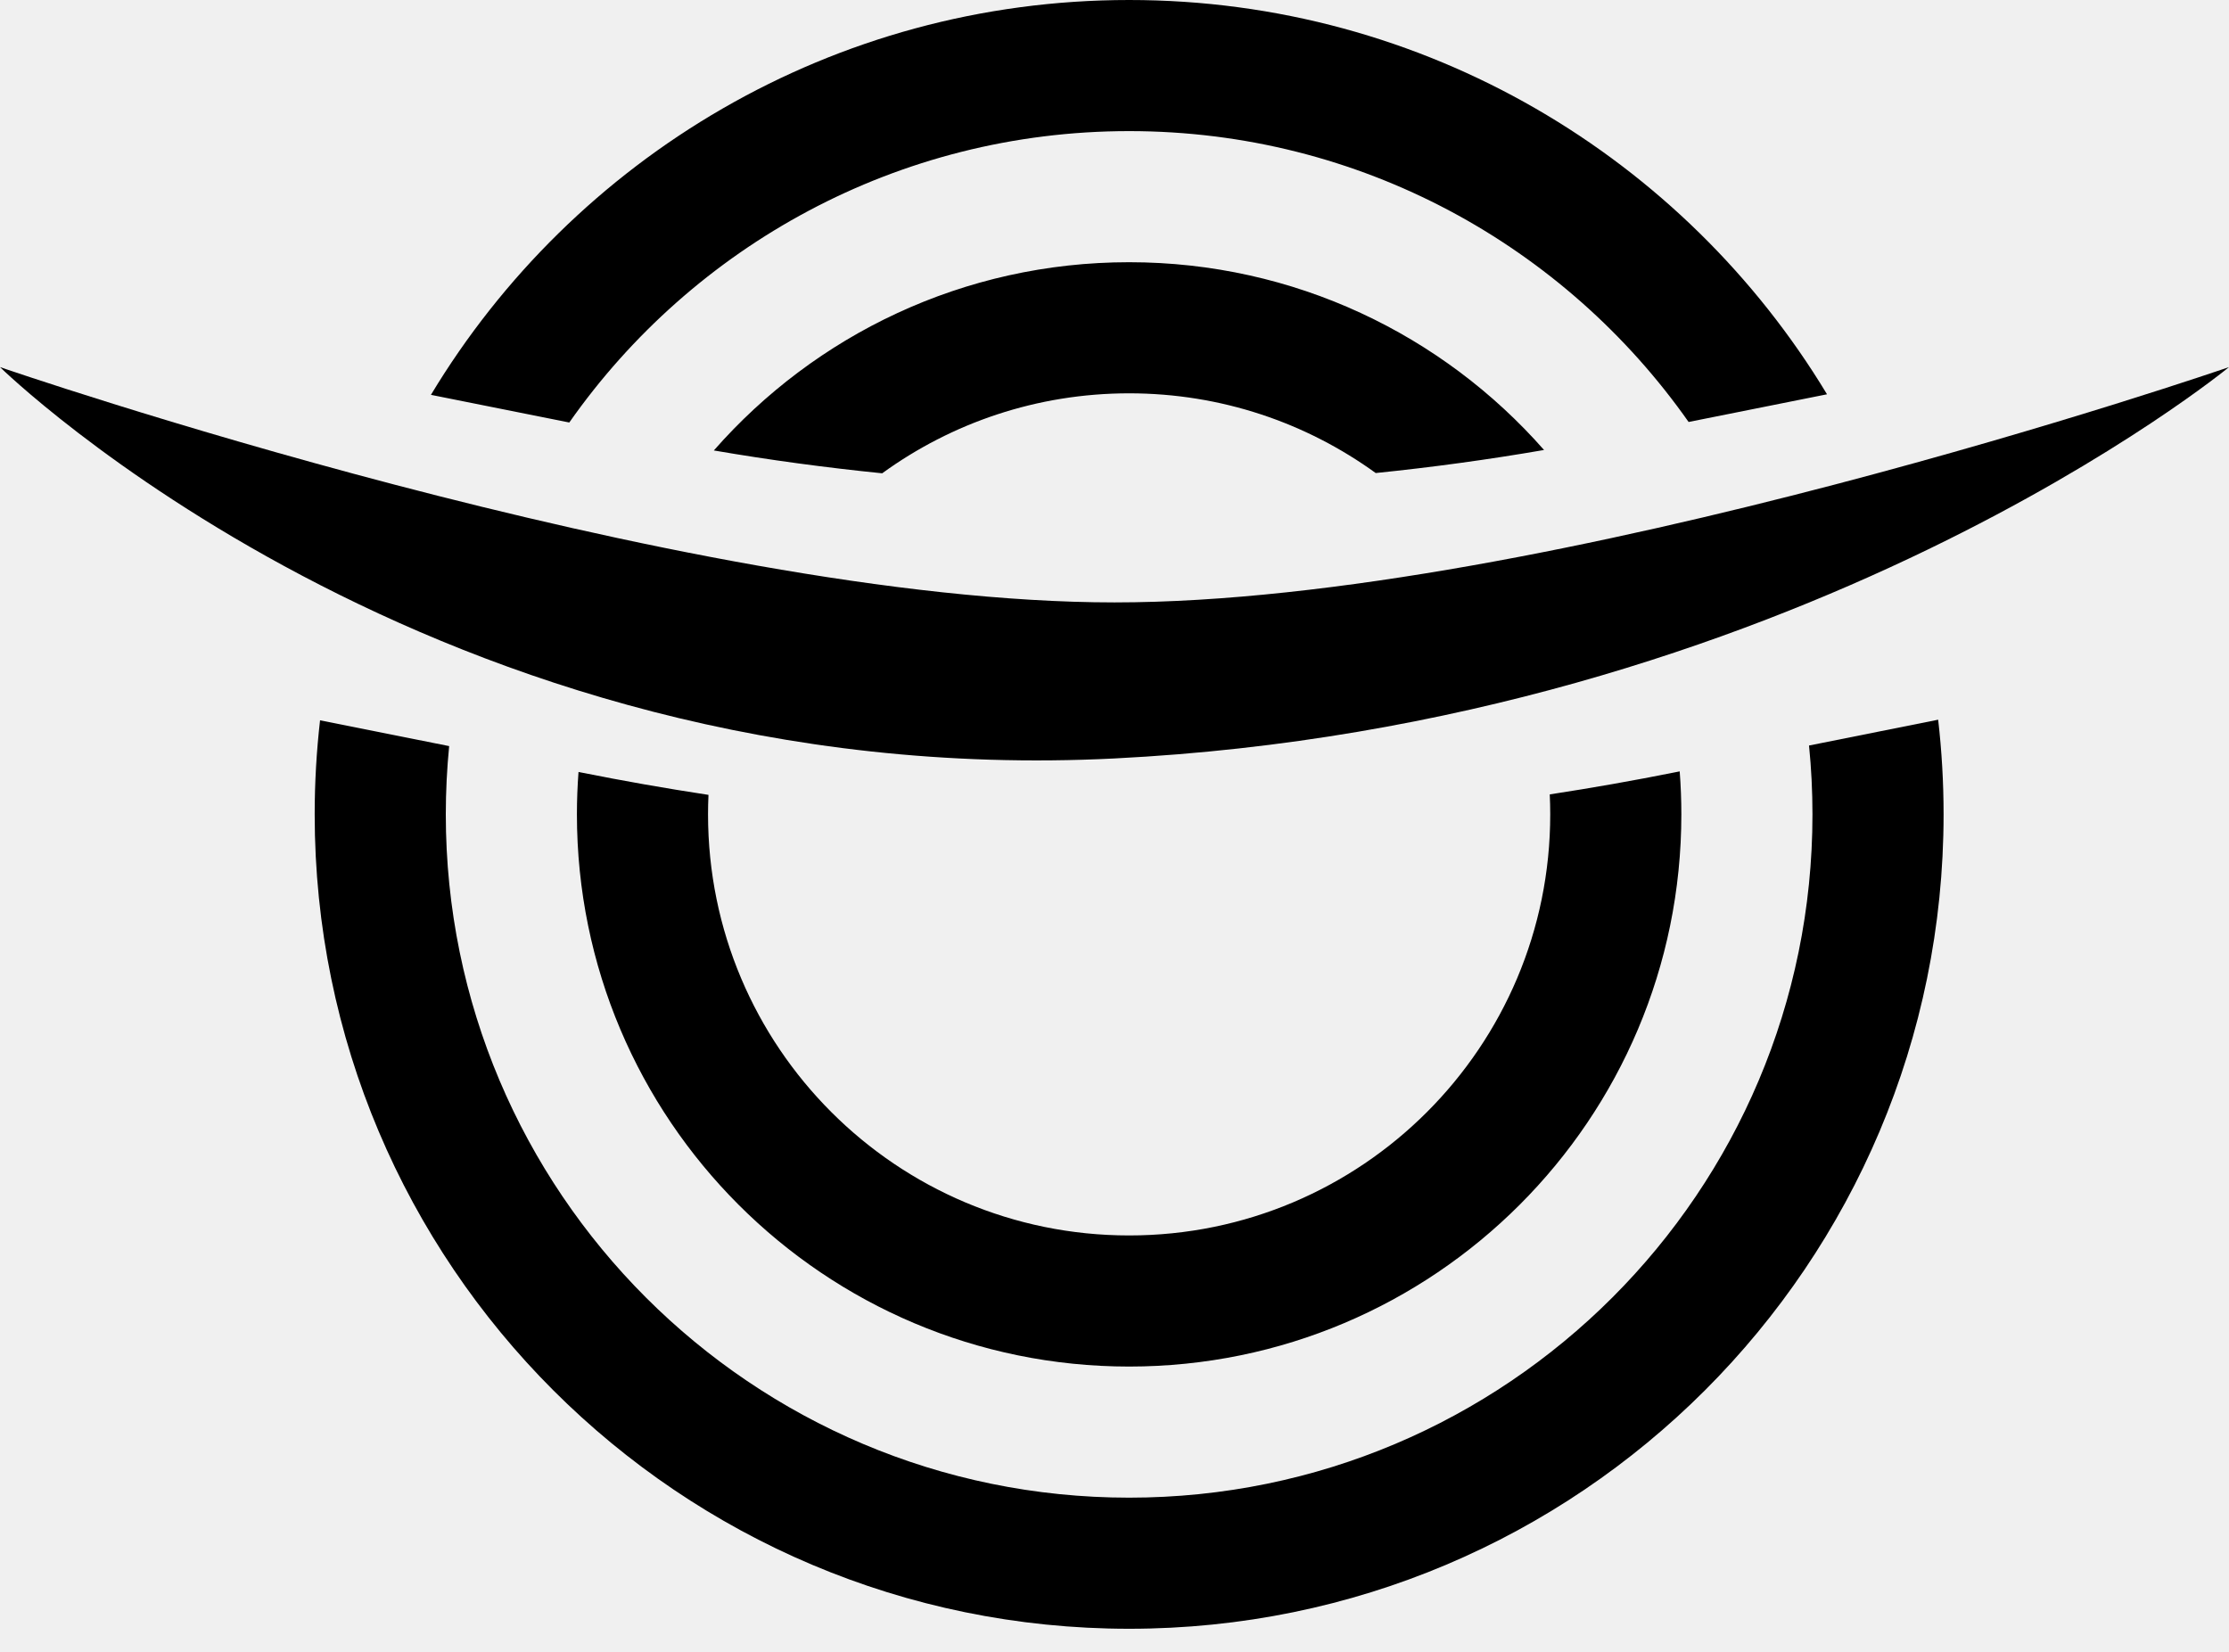
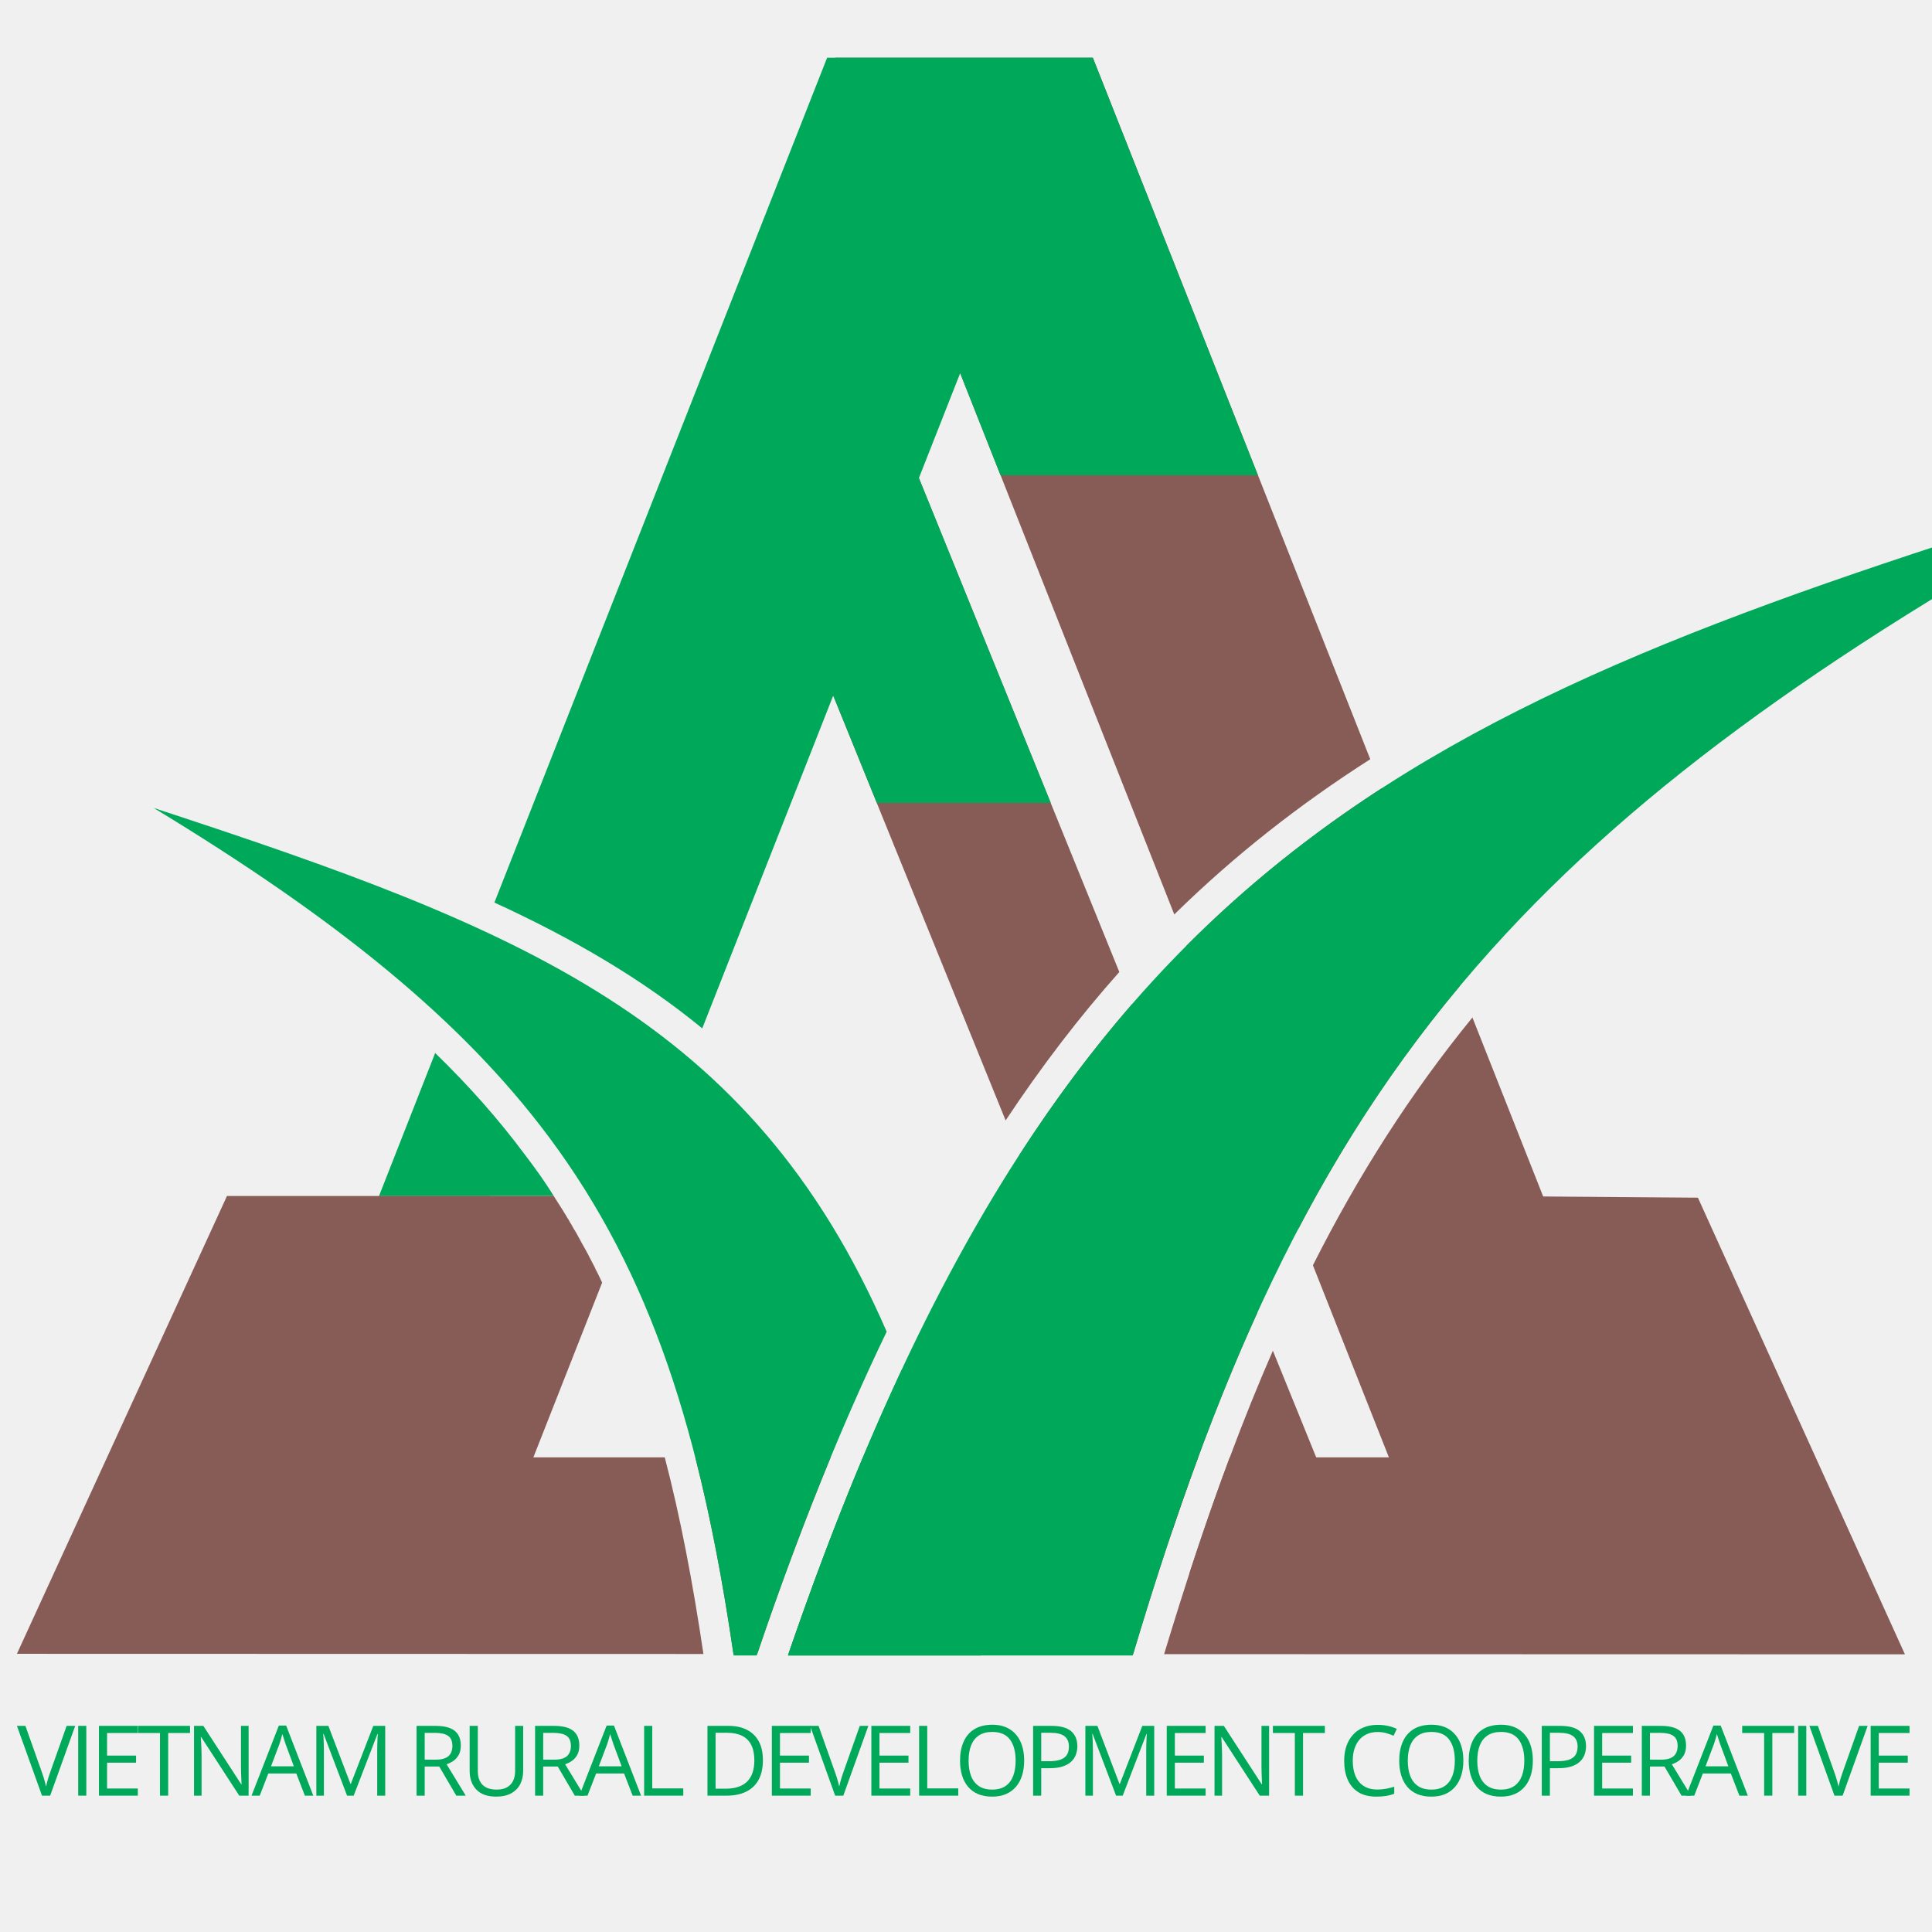
- <svg xmlns="http://www.w3.org/2000/svg" width="85" height="63" viewBox="0 0 85 63" fill="none">
-   <path fill-rule="evenodd" clip-rule="evenodd" d="M27.017 30.314C27.006 30.56 27 30.808 27 31.058C27 39.927 34.189 47.116 43.058 47.116C51.927 47.116 59.116 39.927 59.116 31.058C59.116 30.803 59.11 30.549 59.098 30.296C60.699 30.051 62.295 29.77 63.886 29.451L64.053 29.418C64.095 29.959 64.116 30.506 64.116 31.058C64.116 42.688 54.688 52.116 43.058 52.116C31.428 52.116 22 42.688 22 31.058C22 30.514 22.021 29.975 22.061 29.441L22.114 29.451C23.743 29.777 25.378 30.065 27.017 30.314ZM52.461 18.04C49.818 16.127 46.57 15 43.058 15C39.54 15 36.286 16.131 33.641 18.05C31.494 17.834 29.353 17.544 27.221 17.179C31.081 12.778 36.745 10 43.058 10C49.363 10 55.021 12.771 58.88 17.161C56.749 17.529 54.608 17.821 52.461 18.04ZM68.985 28.432C69.072 29.295 69.116 30.172 69.116 31.058C69.116 45.45 57.45 57.116 43.058 57.116C28.667 57.116 17 45.45 17 31.058C17 30.179 17.044 29.311 17.128 28.454L12.205 27.47C12.07 28.647 12 29.844 12 31.058C12 48.211 25.905 62.116 43.058 62.116C60.211 62.116 74.116 48.211 74.116 31.058C74.116 29.837 74.046 28.632 73.909 27.447L68.985 28.432ZM69.671 15.037L64.393 16.093C59.678 9.384 51.88 5 43.058 5C34.227 5 26.422 9.393 21.709 16.113L16.433 15.058C21.867 6.035 31.758 0 43.058 0C54.35 0 64.234 6.026 69.671 15.037Z" fill="black" />
-   <mask id="path-2-inside-1" fill="white">
-     <path d="M42.5 28.925C16.546 30.231 0 14 0 14C0 14 26 22.974 42.5 22.974C59 22.974 85 14 85 14C85 14 68.454 27.619 42.5 28.925Z" />
-   </mask>
-   <path d="M0 14L5.873 -3.015L-12.605 26.849L0 14ZM42.5 28.925L41.595 10.948L42.5 28.925ZM85 14L96.439 27.898L79.127 -3.015L85 14ZM0 14C-12.605 26.849 -12.6 26.855 -12.595 26.86C-12.593 26.862 -12.587 26.867 -12.584 26.871C-12.576 26.878 -12.569 26.885 -12.56 26.893C-12.544 26.909 -12.527 26.925 -12.509 26.943C-12.473 26.978 -12.432 27.017 -12.387 27.061C-12.297 27.147 -12.189 27.248 -12.064 27.365C-11.814 27.597 -11.495 27.887 -11.107 28.227C-10.333 28.906 -9.282 29.787 -7.966 30.797C-5.346 32.807 -1.615 35.375 3.117 37.872C12.559 42.854 26.401 47.758 43.405 46.903L41.595 10.948C32.645 11.398 25.237 8.839 19.917 6.033C17.268 4.635 15.241 3.227 13.948 2.235C13.307 1.743 12.863 1.366 12.631 1.162C12.515 1.061 12.454 1.004 12.448 0.999C12.446 0.997 12.458 1.008 12.484 1.033C12.497 1.045 12.513 1.061 12.533 1.081C12.544 1.09 12.555 1.101 12.566 1.113C12.572 1.119 12.579 1.125 12.585 1.131C12.588 1.134 12.593 1.139 12.595 1.141C12.6 1.145 12.605 1.15 0 14ZM43.405 46.903C59.328 46.101 72.316 41.53 81.317 37.178C85.834 34.995 89.418 32.833 91.955 31.151C93.227 30.308 94.245 29.579 94.995 29.02C95.37 28.741 95.679 28.503 95.92 28.314C96.041 28.219 96.144 28.137 96.231 28.067C96.274 28.032 96.313 28 96.348 27.972C96.365 27.958 96.382 27.945 96.397 27.932C96.404 27.926 96.412 27.92 96.419 27.914C96.422 27.911 96.428 27.907 96.429 27.906C96.434 27.902 96.439 27.898 85 14C73.561 0.102 73.566 0.099 73.57 0.095C73.572 0.093 73.576 0.089 73.579 0.087C73.586 0.082 73.591 0.077 73.597 0.073C73.608 0.063 73.618 0.055 73.628 0.047C73.647 0.032 73.661 0.02 73.673 0.011C73.695 -0.007 73.703 -0.013 73.696 -0.007C73.682 0.004 73.61 0.06 73.482 0.155C73.226 0.346 72.748 0.692 72.063 1.146C70.687 2.058 68.513 3.383 65.648 4.767C59.889 7.552 51.627 10.443 41.595 10.948L43.405 46.903ZM85 14C79.127 -3.015 79.129 -3.016 79.13 -3.016C79.131 -3.016 79.132 -3.017 79.133 -3.017C79.134 -3.017 79.135 -3.018 79.136 -3.018C79.137 -3.018 79.137 -3.018 79.135 -3.018C79.131 -3.016 79.121 -3.013 79.106 -3.008C79.074 -2.997 79.019 -2.978 78.94 -2.952C78.784 -2.899 78.537 -2.816 78.207 -2.707C77.547 -2.489 76.561 -2.169 75.317 -1.78C72.818 -1 69.327 0.039 65.375 1.075C57.005 3.268 48.283 4.974 42.5 4.974V40.974C53.217 40.974 65.745 38.193 74.5 35.899C79.111 34.691 83.151 33.487 86.043 32.585C87.494 32.132 88.668 31.751 89.494 31.478C89.908 31.341 90.235 31.232 90.468 31.153C90.584 31.114 90.677 31.082 90.744 31.059C90.778 31.047 90.806 31.038 90.828 31.031C90.838 31.027 90.847 31.024 90.855 31.021C90.859 31.02 90.862 31.019 90.865 31.018C90.867 31.017 90.868 31.017 90.869 31.016C90.871 31.016 90.873 31.015 85 14ZM42.5 4.974C36.717 4.974 27.995 3.268 19.625 1.075C15.673 0.039 12.182 -1 9.684 -1.78C8.439 -2.169 7.453 -2.489 6.793 -2.707C6.463 -2.816 6.216 -2.899 6.06 -2.952C5.981 -2.978 5.926 -2.997 5.895 -3.008C5.879 -3.013 5.869 -3.016 5.865 -3.018C5.863 -3.018 5.863 -3.018 5.864 -3.018C5.865 -3.018 5.866 -3.017 5.867 -3.017C5.868 -3.017 5.869 -3.016 5.87 -3.016C5.871 -3.016 5.873 -3.015 0 14C-5.873 31.015 -5.871 31.016 -5.869 31.016C-5.868 31.017 -5.866 31.017 -5.865 31.018C-5.862 31.019 -5.859 31.02 -5.855 31.021C-5.847 31.024 -5.838 31.027 -5.827 31.031C-5.806 31.038 -5.778 31.047 -5.744 31.059C-5.676 31.082 -5.584 31.114 -5.468 31.153C-5.235 31.232 -4.908 31.341 -4.494 31.478C-3.668 31.751 -2.494 32.132 -1.043 32.585C1.849 33.487 5.889 34.691 10.5 35.899C19.255 38.193 31.783 40.974 42.5 40.974V4.974Z" fill="black" mask="url(#path-2-inside-1)" />
+ <svg xmlns="http://www.w3.org/2000/svg" width="1080" zoomAndPan="magnify" viewBox="0 0 810 810" height="1080" preserveAspectRatio="xMidYMid meet" version="1.0">
+   <defs>
+     <g />
+     <clipPath id="7c6d20a08a">
+       <path d="M 7.094 501 L 799 501 L 799 694 L 7.094 694 Z M 7.094 501 " clip-rule="nonzero" />
+     </clipPath>
+     <clipPath id="3871276a0e">
+       <path d="M 350 24.055 L 723 24.055 L 723 694 L 350 694 Z M 350 24.055 " clip-rule="nonzero" />
+     </clipPath>
+     <clipPath id="ff849ad38d">
+       <path d="M 158 24.055 L 528 24.055 L 528 502 L 158 502 Z M 158 24.055 " clip-rule="nonzero" />
+     </clipPath>
+   </defs>
+   <g clip-path="url(#7c6d20a08a)">
+     <path fill="#875b56" d="M 711.855 502.133 L 798.645 693.582 L 488.059 693.508 C 496.949 664.105 505.984 636.695 515.586 610.992 L 658.004 610.992 L 618.027 501.422 Z M 475.109 693.438 L 423.676 693.438 C 417.988 663.18 411.441 635.77 404.113 610.992 L 502.355 610.992 C 492.824 636.766 483.859 664.105 475.109 693.438 Z M 411.016 693.438 L 330.559 693.438 C 340.73 663.891 351.117 636.48 361.789 610.992 L 391.023 610.992 C 398.637 635.699 405.254 663.039 411.016 693.438 Z M 317.469 693.438 L 307.508 693.438 C 303.098 663.395 297.906 636.125 291.504 610.992 L 348.27 610.992 C 337.742 636.551 327.43 663.965 317.469 693.438 Z M 294.918 693.438 L 7.094 693.367 L 95.164 501.422 L 205.285 501.422 L 146.949 610.992 L 278.699 610.992 C 285.242 636.055 290.438 663.324 294.918 693.438 Z M 294.918 693.438 " fill-opacity="1" fill-rule="evenodd" />
+   </g>
+   <path fill="#875b56" d="M 380.781 189.441 L 307.863 189.441 L 421.613 469.742 C 436.766 446.887 452.629 426.238 469.277 407.516 Z M 427.449 484.121 L 491.473 641.82 C 502.57 608.855 514.309 578.527 527.184 550.262 L 474.684 420.898 C 458.18 439.91 442.457 460.84 427.449 484.121 Z M 498.656 659.621 L 512.316 693.227 L 585.23 693.227 L 533.656 566.281 C 521.137 594.973 509.613 625.945 498.656 659.621 Z M 498.656 659.621 " fill-opacity="1" fill-rule="evenodd" />
+   <g clip-path="url(#3871276a0e)">
+     <path fill="#875b56" d="M 458.18 24.195 L 350.262 24.195 L 492.324 383.379 C 517.723 358.461 544.969 337.172 574.488 318.305 Z M 497.449 396.48 L 544.398 515.094 C 563.746 478.141 585.871 444.68 612.051 413.352 L 579.258 330.48 C 549.875 349.562 522.773 371.133 497.449 396.48 Z M 550.445 530.469 L 614.824 693.227 L 722.742 693.227 L 617.316 426.594 C 591.348 458.422 569.582 492.523 550.445 530.469 Z M 550.445 530.469 " fill-opacity="1" fill-rule="evenodd" />
+   </g>
+   <g clip-path="url(#ff849ad38d)">
+     <path fill="#00a859" d="M 349.34 291.609 L 367.621 336.605 L 440.539 336.605 L 385.262 200.406 L 402.551 156.477 L 419.48 199.266 L 527.398 199.266 L 458.18 24.195 L 346.777 24.195 L 207.277 378.395 C 240.141 393.488 269.094 410.363 294.422 431.152 Z M 182.449 441.477 L 158.902 501.422 L 232.176 501.422 C 227.766 494.445 225.133 490.812 220.082 484.121 C 209.125 469.383 196.676 455.289 182.449 441.477 Z M 182.449 441.477 " fill-opacity="1" fill-rule="evenodd" />
+   </g>
+   <path fill="#875b56" d="M 158.902 501.422 L 83.355 693.227 L 191.27 693.227 L 252.449 537.734 C 252.023 536.879 251.594 535.953 251.168 535.027 C 250.672 534.031 250.172 532.961 249.602 531.965 L 249.602 531.824 C 248.68 529.973 247.684 528.191 246.758 526.34 L 246.402 525.629 L 245.191 523.422 L 244.906 522.922 L 243.629 520.645 L 243.199 519.793 L 242.918 519.293 L 242.633 518.793 L 242.348 518.297 L 242.062 517.727 L 241.492 516.73 L 241.207 516.23 L 240.496 515.094 L 239.715 513.668 L 239.43 513.168 L 239.074 512.672 L 238.789 512.102 L 238.223 511.105 L 237.867 510.605 L 237.582 510.109 L 237.297 509.609 L 236.156 507.758 L 236.086 507.617 L 232.457 501.922 L 232.176 501.422 Z M 158.902 501.422 " fill-opacity="1" fill-rule="evenodd" />
+   <path fill="#00a859" d="M 411.156 694.078 C 402.266 647.23 391.383 607.719 378.219 573.973 C 361.504 609.641 345.641 649.438 330.344 694.078 Z M 371.746 558.309 C 314.766 427.309 218.586 389.219 64.43 338.738 C 141.473 385.445 193.617 427.805 230.039 476.574 C 273.223 534.527 293.992 601.027 307.582 694.078 L 317.254 694.078 C 334.543 642.961 352.609 598.035 371.746 558.309 Z M 371.746 558.309 " fill-opacity="1" fill-rule="evenodd" />
+   <path fill="#00a859" d="M 893.613 203.039 C 600.027 294.172 447.863 350.629 330.344 694.078 L 474.898 694.078 C 512.812 566.922 554.785 476.434 625.566 397.832 C 687.457 329.059 771.258 269.68 893.613 203.039 Z M 893.613 203.039 " fill-opacity="1" fill-rule="evenodd" />
+   <g fill="#00a959" fill-opacity="1">
+     <g transform="translate(7.094041, 752.8405)">
+       <g>
+         <path d="M 24.438 -29.266 L 13.938 0 L 10.516 0 L 0 -29.266 L 3.562 -29.266 L 10.406 -9.984 C 10.688 -9.211 10.938 -8.473 11.156 -7.766 C 11.375 -7.055 11.57 -6.375 11.75 -5.719 C 11.926 -5.07 12.082 -4.441 12.219 -3.828 C 12.344 -4.441 12.492 -5.078 12.672 -5.734 C 12.848 -6.398 13.047 -7.086 13.266 -7.797 C 13.492 -8.516 13.75 -9.266 14.031 -10.047 L 20.844 -29.266 Z M 24.438 -29.266 " />
+       </g>
+     </g>
+   </g>
+   <g fill="#00a959" fill-opacity="1">
+     <g transform="translate(28.78436, 752.8405)">
+       <g>
+         <path d="M 4 0 L 4 -29.266 L 7.406 -29.266 L 7.406 0 Z M 4 0 " />
+       </g>
+     </g>
+   </g>
+   <g fill="#00a959" fill-opacity="1">
+     <g transform="translate(37.48509, 752.8405)">
+       <g>
+         <path d="M 20.297 0 L 4 0 L 4 -29.266 L 20.297 -29.266 L 20.297 -26.266 L 7.406 -26.266 L 7.406 -16.797 L 19.562 -16.797 L 19.562 -13.828 L 7.406 -13.828 L 7.406 -3 L 20.297 -3 Z M 20.297 0 " />
+       </g>
+     </g>
+   </g>
+   <g fill="#00a959" fill-opacity="1">
+     <g transform="translate(57.51418, 752.8405)">
+       <g>
+         <path d="M 13 0 L 9.562 0 L 9.562 -26.266 L 0.359 -26.266 L 0.359 -29.266 L 22.156 -29.266 L 22.156 -26.266 L 13 -26.266 Z M 13 0 " />
+       </g>
+     </g>
+   </g>
+   <g fill="#00a959" fill-opacity="1">
+     <g transform="translate(77.34312, 752.8405)">
+       <g>
+         <path d="M 26.891 0 L 22.969 0 L 7 -24.578 L 6.844 -24.578 C 6.883 -23.93 6.93 -23.188 6.984 -22.344 C 7.035 -21.508 7.078 -20.625 7.109 -19.688 C 7.148 -18.75 7.172 -17.789 7.172 -16.812 L 7.172 0 L 4 0 L 4 -29.266 L 7.906 -29.266 L 23.797 -4.766 L 23.938 -4.766 C 23.914 -5.234 23.883 -5.895 23.844 -6.75 C 23.801 -7.613 23.766 -8.539 23.734 -9.531 C 23.703 -10.531 23.688 -11.457 23.688 -12.312 L 23.688 -29.266 L 26.891 -29.266 Z M 26.891 0 " />
+       </g>
+     </g>
+   </g>
+   <g fill="#00a959" fill-opacity="1">
+     <g transform="translate(105.4582, 752.8405)">
+       <g>
+         <path d="M 22.359 0 L 18.766 -9.297 L 7.031 -9.297 L 3.438 0 L 0 0 L 11.453 -29.391 L 14.516 -29.391 L 25.891 0 Z M 17.734 -12.312 L 14.312 -21.547 C 14.227 -21.785 14.098 -22.176 13.922 -22.719 C 13.742 -23.27 13.562 -23.836 13.375 -24.422 C 13.188 -25.016 13.031 -25.488 12.906 -25.844 C 12.781 -25.301 12.641 -24.758 12.484 -24.219 C 12.328 -23.676 12.176 -23.172 12.031 -22.703 C 11.883 -22.242 11.758 -21.859 11.656 -21.547 L 8.172 -12.312 Z M 17.734 -12.312 " />
+       </g>
+     </g>
+   </g>
+   <g fill="#00a959" fill-opacity="1">
+     <g transform="translate(128.6296, 752.8405)">
+       <g>
+         <path d="M 16.875 0 L 7.047 -25.906 L 6.891 -25.906 C 6.941 -25.352 6.988 -24.68 7.031 -23.891 C 7.07 -23.109 7.102 -22.254 7.125 -21.328 C 7.156 -20.398 7.172 -19.457 7.172 -18.5 L 7.172 0 L 4 0 L 4 -29.266 L 9.047 -29.266 L 18.312 -4.922 L 18.453 -4.922 L 27.875 -29.266 L 32.875 -29.266 L 32.875 0 L 29.516 0 L 29.516 -18.734 C 29.516 -19.609 29.523 -20.477 29.547 -21.344 C 29.578 -22.219 29.609 -23.047 29.641 -23.828 C 29.68 -24.609 29.723 -25.285 29.766 -25.859 L 29.609 -25.859 L 19.656 0 Z M 16.875 0 " />
+       </g>
+     </g>
+   </g>
+   <g fill="#00a959" fill-opacity="1">
+     <g transform="translate(162.7491, 752.8405)">
+       <g />
+     </g>
+   </g>
+   <g fill="#00a959" fill-opacity="1">
+     <g transform="translate(170.6492, 752.8405)">
+       <g>
+         <path d="M 11.906 -29.266 C 14.312 -29.266 16.297 -28.969 17.859 -28.375 C 19.43 -27.781 20.602 -26.875 21.375 -25.656 C 22.156 -24.445 22.547 -22.898 22.547 -21.016 C 22.547 -19.473 22.266 -18.18 21.703 -17.141 C 21.141 -16.109 20.406 -15.27 19.5 -14.625 C 18.594 -13.988 17.625 -13.5 16.594 -13.156 L 24.625 0 L 20.656 0 L 13.5 -12.219 L 7.406 -12.219 L 7.406 0 L 4 0 L 4 -29.266 Z M 11.719 -26.328 L 7.406 -26.328 L 7.406 -15.094 L 12.047 -15.094 C 14.441 -15.094 16.203 -15.578 17.328 -16.547 C 18.453 -17.523 19.016 -18.961 19.016 -20.859 C 19.016 -22.848 18.414 -24.254 17.219 -25.078 C 16.031 -25.91 14.195 -26.328 11.719 -26.328 Z M 11.719 -26.328 " />
+       </g>
+     </g>
+   </g>
+   <g fill="#00a959" fill-opacity="1">
+     <g transform="translate(193.2002, 752.8405)">
+       <g>
+         <path d="M 26.141 -29.266 L 26.141 -10.328 C 26.141 -8.266 25.723 -6.422 24.891 -4.797 C 24.055 -3.18 22.797 -1.91 21.109 -0.984 C 19.43 -0.055 17.328 0.406 14.797 0.406 C 11.18 0.406 8.426 -0.57 6.531 -2.531 C 4.645 -4.5 3.703 -7.125 3.703 -10.406 L 3.703 -29.266 L 7.125 -29.266 L 7.125 -10.312 C 7.125 -7.832 7.781 -5.914 9.094 -4.562 C 10.414 -3.219 12.383 -2.547 15 -2.547 C 16.781 -2.547 18.238 -2.867 19.375 -3.516 C 20.52 -4.16 21.367 -5.066 21.922 -6.234 C 22.484 -7.398 22.766 -8.754 22.766 -10.297 L 22.766 -29.266 Z M 26.141 -29.266 " />
+       </g>
+     </g>
+   </g>
+   <g fill="#00a959" fill-opacity="1">
+     <g transform="translate(220.3345, 752.8405)">
+       <g>
+         <path d="M 11.906 -29.266 C 14.312 -29.266 16.297 -28.969 17.859 -28.375 C 19.43 -27.781 20.602 -26.875 21.375 -25.656 C 22.156 -24.445 22.547 -22.898 22.547 -21.016 C 22.547 -19.473 22.266 -18.18 21.703 -17.141 C 21.141 -16.109 20.406 -15.27 19.5 -14.625 C 18.594 -13.988 17.625 -13.5 16.594 -13.156 L 24.625 0 L 20.656 0 L 13.5 -12.219 L 7.406 -12.219 L 7.406 0 L 4 0 L 4 -29.266 Z M 11.719 -26.328 L 7.406 -26.328 L 7.406 -15.094 L 12.047 -15.094 C 14.441 -15.094 16.203 -15.578 17.328 -16.547 C 18.453 -17.523 19.016 -18.961 19.016 -20.859 C 19.016 -22.848 18.414 -24.254 17.219 -25.078 C 16.031 -25.91 14.195 -26.328 11.719 -26.328 Z M 11.719 -26.328 " />
+       </g>
+     </g>
+   </g>
+   <g fill="#00a959" fill-opacity="1">
+     <g transform="translate(242.8855, 752.8405)">
+       <g>
+         <path d="M 22.359 0 L 18.766 -9.297 L 7.031 -9.297 L 3.438 0 L 0 0 L 11.453 -29.391 L 14.516 -29.391 L 25.891 0 Z M 17.734 -12.312 L 14.312 -21.547 C 14.227 -21.785 14.098 -22.176 13.922 -22.719 C 13.742 -23.27 13.562 -23.836 13.375 -24.422 C 13.188 -25.016 13.031 -25.488 12.906 -25.844 C 12.781 -25.301 12.641 -24.758 12.484 -24.219 C 12.328 -23.676 12.176 -23.172 12.031 -22.703 C 11.883 -22.242 11.758 -21.859 11.656 -21.547 L 8.172 -12.312 Z M 17.734 -12.312 " />
+       </g>
+     </g>
+   </g>
+   <g fill="#00a959" fill-opacity="1">
+     <g transform="translate(266.0569, 752.8405)">
+       <g>
+         <path d="M 4 0 L 4 -29.266 L 7.406 -29.266 L 7.406 -3.047 L 20.406 -3.047 L 20.406 0 Z M 4 0 " />
+       </g>
+     </g>
+   </g>
+   <g fill="#00a959" fill-opacity="1">
+     <g transform="translate(284.705, 752.8405)">
+       <g />
+     </g>
+   </g>
+   <g fill="#00a959" fill-opacity="1">
+     <g transform="translate(292.6051, 752.8405)">
+       <g>
+         <path d="M 27.25 -14.922 C 27.25 -11.617 26.645 -8.863 25.438 -6.656 C 24.238 -4.445 22.5 -2.785 20.219 -1.672 C 17.945 -0.555 15.191 0 11.953 0 L 4 0 L 4 -29.266 L 12.828 -29.266 C 15.805 -29.266 18.367 -28.719 20.516 -27.625 C 22.672 -26.539 24.332 -24.938 25.5 -22.812 C 26.664 -20.688 27.25 -18.055 27.25 -14.922 Z M 23.656 -14.797 C 23.656 -17.422 23.219 -19.586 22.344 -21.297 C 21.477 -23.004 20.195 -24.273 18.5 -25.109 C 16.812 -25.941 14.75 -26.359 12.312 -26.359 L 7.406 -26.359 L 7.406 -2.922 L 11.547 -2.922 C 15.578 -2.922 18.602 -3.914 20.625 -5.906 C 22.645 -7.895 23.656 -10.859 23.656 -14.797 Z M 23.656 -14.797 " />
+       </g>
+     </g>
+   </g>
+   <g fill="#00a959" fill-opacity="1">
+     <g transform="translate(319.5994, 752.8405)">
+       <g>
+         <path d="M 20.297 0 L 4 0 L 4 -29.266 L 20.297 -29.266 L 20.297 -26.266 L 7.406 -26.266 L 7.406 -16.797 L 19.562 -16.797 L 19.562 -13.828 L 7.406 -13.828 L 7.406 -3 L 20.297 -3 Z M 20.297 0 " />
+       </g>
+     </g>
+   </g>
+   <g fill="#00a959" fill-opacity="1">
+     <g transform="translate(339.6285, 752.8405)">
+       <g>
+         <path d="M 24.438 -29.266 L 13.938 0 L 10.516 0 L 0 -29.266 L 3.562 -29.266 L 10.406 -9.984 C 10.688 -9.211 10.938 -8.473 11.156 -7.766 C 11.375 -7.055 11.57 -6.375 11.75 -5.719 C 11.926 -5.07 12.082 -4.441 12.219 -3.828 C 12.344 -4.441 12.492 -5.078 12.672 -5.734 C 12.848 -6.398 13.047 -7.086 13.266 -7.797 C 13.492 -8.516 13.75 -9.266 14.031 -10.047 L 20.844 -29.266 Z M 24.438 -29.266 " />
+       </g>
+     </g>
+   </g>
+   <g fill="#00a959" fill-opacity="1">
+     <g transform="translate(361.3188, 752.8405)">
+       <g>
+         <path d="M 20.297 0 L 4 0 L 4 -29.266 L 20.297 -29.266 L 20.297 -26.266 L 7.406 -26.266 L 7.406 -16.797 L 19.562 -16.797 L 19.562 -13.828 L 7.406 -13.828 L 7.406 -3 L 20.297 -3 Z M 20.297 0 " />
+       </g>
+     </g>
+   </g>
+   <g fill="#00a959" fill-opacity="1">
+     <g transform="translate(381.3479, 752.8405)">
+       <g>
+         <path d="M 4 0 L 4 -29.266 L 7.406 -29.266 L 7.406 -3.047 L 20.406 -3.047 L 20.406 0 Z M 4 0 " />
+       </g>
+     </g>
+   </g>
+   <g fill="#00a959" fill-opacity="1">
+     <g transform="translate(399.996, 752.8405)">
+       <g>
+         <path d="M 29.391 -14.672 C 29.391 -12.422 29.102 -10.367 28.531 -8.516 C 27.957 -6.672 27.102 -5.082 25.969 -3.75 C 24.844 -2.426 23.445 -1.398 21.781 -0.672 C 20.113 0.047 18.176 0.406 15.969 0.406 C 13.707 0.406 11.727 0.047 10.031 -0.672 C 8.344 -1.398 6.941 -2.43 5.828 -3.766 C 4.723 -5.098 3.891 -6.691 3.328 -8.547 C 2.773 -10.398 2.5 -12.457 2.5 -14.719 C 2.5 -17.707 2.992 -20.328 3.984 -22.578 C 4.973 -24.836 6.469 -26.594 8.469 -27.844 C 10.477 -29.102 13 -29.734 16.031 -29.734 C 18.926 -29.734 21.363 -29.109 23.344 -27.859 C 25.332 -26.617 26.836 -24.875 27.859 -22.625 C 28.879 -20.383 29.391 -17.734 29.391 -14.672 Z M 6.094 -14.672 C 6.094 -12.191 6.441 -10.039 7.141 -8.219 C 7.848 -6.406 8.93 -5.004 10.391 -4.016 C 11.859 -3.035 13.719 -2.547 15.969 -2.547 C 18.238 -2.547 20.098 -3.035 21.547 -4.016 C 22.992 -5.004 24.066 -6.406 24.766 -8.219 C 25.461 -10.039 25.812 -12.191 25.812 -14.672 C 25.812 -18.453 25.02 -21.406 23.438 -23.531 C 21.852 -25.656 19.383 -26.719 16.031 -26.719 C 13.758 -26.719 11.891 -26.227 10.422 -25.25 C 8.961 -24.281 7.875 -22.898 7.156 -21.109 C 6.445 -19.316 6.094 -17.172 6.094 -14.672 Z M 6.094 -14.672 " />
+       </g>
+     </g>
+   </g>
+   <g fill="#00a959" fill-opacity="1">
+     <g transform="translate(429.1318, 752.8405)">
+       <g>
+         <path d="M 11.656 -29.266 C 15.426 -29.266 18.18 -28.523 19.922 -27.047 C 21.672 -25.578 22.547 -23.469 22.547 -20.719 C 22.547 -19.477 22.344 -18.301 21.938 -17.188 C 21.531 -16.07 20.867 -15.086 19.953 -14.234 C 19.047 -13.391 17.852 -12.723 16.375 -12.234 C 14.906 -11.754 13.102 -11.516 10.969 -11.516 L 7.406 -11.516 L 7.406 0 L 4 0 L 4 -29.266 Z M 11.328 -26.359 L 7.406 -26.359 L 7.406 -14.438 L 10.594 -14.438 C 12.457 -14.438 14.016 -14.633 15.266 -15.031 C 16.516 -15.438 17.453 -16.086 18.078 -16.984 C 18.703 -17.891 19.016 -19.086 19.016 -20.578 C 19.016 -22.523 18.395 -23.973 17.156 -24.922 C 15.914 -25.879 13.973 -26.359 11.328 -26.359 Z M 11.328 -26.359 " />
+       </g>
+     </g>
+   </g>
+   <g fill="#00a959" fill-opacity="1">
+     <g transform="translate(451.0423, 752.8405)">
+       <g>
+         <path d="M 16.875 0 L 7.047 -25.906 L 6.891 -25.906 C 6.941 -25.352 6.988 -24.68 7.031 -23.891 C 7.07 -23.109 7.102 -22.254 7.125 -21.328 C 7.156 -20.398 7.172 -19.457 7.172 -18.5 L 7.172 0 L 4 0 L 4 -29.266 L 9.047 -29.266 L 18.312 -4.922 L 18.453 -4.922 L 27.875 -29.266 L 32.875 -29.266 L 32.875 0 L 29.516 0 L 29.516 -18.734 C 29.516 -19.609 29.523 -20.477 29.547 -21.344 C 29.578 -22.219 29.609 -23.047 29.641 -23.828 C 29.68 -24.609 29.723 -25.285 29.766 -25.859 L 29.609 -25.859 L 19.656 0 Z M 16.875 0 " />
+       </g>
+     </g>
+   </g>
+   <g fill="#00a959" fill-opacity="1">
+     <g transform="translate(485.1618, 752.8405)">
+       <g>
+         <path d="M 20.297 0 L 4 0 L 4 -29.266 L 20.297 -29.266 L 20.297 -26.266 L 7.406 -26.266 L 7.406 -16.797 L 19.562 -16.797 L 19.562 -13.828 L 7.406 -13.828 L 7.406 -3 L 20.297 -3 Z M 20.297 0 " />
+       </g>
+     </g>
+   </g>
+   <g fill="#00a959" fill-opacity="1">
+     <g transform="translate(505.1908, 752.8405)">
+       <g>
+         <path d="M 26.891 0 L 22.969 0 L 7 -24.578 L 6.844 -24.578 C 6.883 -23.93 6.93 -23.188 6.984 -22.344 C 7.035 -21.508 7.078 -20.625 7.109 -19.688 C 7.148 -18.75 7.172 -17.789 7.172 -16.812 L 7.172 0 L 4 0 L 4 -29.266 L 7.906 -29.266 L 23.797 -4.766 L 23.938 -4.766 C 23.914 -5.234 23.883 -5.895 23.844 -6.75 C 23.801 -7.613 23.766 -8.539 23.734 -9.531 C 23.703 -10.531 23.688 -11.457 23.688 -12.312 L 23.688 -29.266 L 26.891 -29.266 Z M 26.891 0 " />
+       </g>
+     </g>
+   </g>
+   <g fill="#00a959" fill-opacity="1">
+     <g transform="translate(533.3059, 752.8405)">
+       <g>
+         <path d="M 13 0 L 9.562 0 L 9.562 -26.266 L 0.359 -26.266 L 0.359 -29.266 L 22.156 -29.266 L 22.156 -26.266 L 13 -26.266 Z M 13 0 " />
+       </g>
+     </g>
+   </g>
+   <g fill="#00a959" fill-opacity="1">
+     <g transform="translate(553.1348, 752.8405)">
+       <g />
+     </g>
+   </g>
+   <g fill="#00a959" fill-opacity="1">
+     <g transform="translate(561.0562, 752.8405)">
+       <g>
+         <path d="M 16.516 -26.688 C 14.898 -26.688 13.445 -26.41 12.156 -25.859 C 10.875 -25.305 9.781 -24.504 8.875 -23.453 C 7.977 -22.398 7.289 -21.133 6.812 -19.656 C 6.332 -18.176 6.094 -16.508 6.094 -14.656 C 6.094 -12.195 6.473 -10.062 7.234 -8.25 C 8.004 -6.445 9.148 -5.051 10.672 -4.062 C 12.203 -3.07 14.117 -2.578 16.422 -2.578 C 17.723 -2.578 18.953 -2.688 20.109 -2.906 C 21.266 -3.133 22.391 -3.414 23.484 -3.75 L 23.484 -0.781 C 22.41 -0.383 21.285 -0.086 20.109 0.109 C 18.941 0.305 17.551 0.406 15.938 0.406 C 12.957 0.406 10.469 -0.207 8.469 -1.438 C 6.477 -2.676 4.984 -4.422 3.984 -6.672 C 2.992 -8.93 2.5 -11.598 2.5 -14.672 C 2.5 -16.891 2.805 -18.914 3.422 -20.75 C 4.047 -22.582 4.957 -24.164 6.156 -25.5 C 7.352 -26.832 8.82 -27.863 10.562 -28.594 C 12.301 -29.32 14.301 -29.688 16.562 -29.688 C 18.039 -29.688 19.469 -29.539 20.844 -29.25 C 22.219 -28.957 23.457 -28.535 24.562 -27.984 L 23.203 -25.109 C 22.266 -25.535 21.238 -25.906 20.125 -26.219 C 19.008 -26.531 17.805 -26.688 16.516 -26.688 Z M 16.516 -26.688 " />
+       </g>
+     </g>
+   </g>
+   <g fill="#00a959" fill-opacity="1">
+     <g transform="translate(584.1275, 752.8405)">
+       <g>
+         <path d="M 29.391 -14.672 C 29.391 -12.422 29.102 -10.367 28.531 -8.516 C 27.957 -6.672 27.102 -5.082 25.969 -3.75 C 24.844 -2.426 23.445 -1.398 21.781 -0.672 C 20.113 0.047 18.176 0.406 15.969 0.406 C 13.707 0.406 11.727 0.047 10.031 -0.672 C 8.344 -1.398 6.941 -2.43 5.828 -3.766 C 4.723 -5.098 3.891 -6.691 3.328 -8.547 C 2.773 -10.398 2.5 -12.457 2.5 -14.719 C 2.5 -17.707 2.992 -20.328 3.984 -22.578 C 4.973 -24.836 6.469 -26.594 8.469 -27.844 C 10.477 -29.102 13 -29.734 16.031 -29.734 C 18.926 -29.734 21.363 -29.109 23.344 -27.859 C 25.332 -26.617 26.836 -24.875 27.859 -22.625 C 28.879 -20.383 29.391 -17.734 29.391 -14.672 Z M 6.094 -14.672 C 6.094 -12.191 6.441 -10.039 7.141 -8.219 C 7.848 -6.406 8.93 -5.004 10.391 -4.016 C 11.859 -3.035 13.719 -2.547 15.969 -2.547 C 18.238 -2.547 20.098 -3.035 21.547 -4.016 C 22.992 -5.004 24.066 -6.406 24.766 -8.219 C 25.461 -10.039 25.812 -12.191 25.812 -14.672 C 25.812 -18.453 25.02 -21.406 23.438 -23.531 C 21.852 -25.656 19.383 -26.719 16.031 -26.719 C 13.758 -26.719 11.891 -26.227 10.422 -25.25 C 8.961 -24.281 7.875 -22.898 7.156 -21.109 C 6.445 -19.316 6.094 -17.172 6.094 -14.672 Z M 6.094 -14.672 " />
+       </g>
+     </g>
+   </g>
+   <g fill="#00a959" fill-opacity="1">
+     <g transform="translate(613.2633, 752.8405)">
+       <g>
+         <path d="M 29.391 -14.672 C 29.391 -12.422 29.102 -10.367 28.531 -8.516 C 27.957 -6.672 27.102 -5.082 25.969 -3.75 C 24.844 -2.426 23.445 -1.398 21.781 -0.672 C 20.113 0.047 18.176 0.406 15.969 0.406 C 13.707 0.406 11.727 0.047 10.031 -0.672 C 8.344 -1.398 6.941 -2.43 5.828 -3.766 C 4.723 -5.098 3.891 -6.691 3.328 -8.547 C 2.773 -10.398 2.5 -12.457 2.5 -14.719 C 2.5 -17.707 2.992 -20.328 3.984 -22.578 C 4.973 -24.836 6.469 -26.594 8.469 -27.844 C 10.477 -29.102 13 -29.734 16.031 -29.734 C 18.926 -29.734 21.363 -29.109 23.344 -27.859 C 25.332 -26.617 26.836 -24.875 27.859 -22.625 C 28.879 -20.383 29.391 -17.734 29.391 -14.672 Z M 6.094 -14.672 C 6.094 -12.191 6.441 -10.039 7.141 -8.219 C 7.848 -6.406 8.93 -5.004 10.391 -4.016 C 11.859 -3.035 13.719 -2.547 15.969 -2.547 C 18.238 -2.547 20.098 -3.035 21.547 -4.016 C 22.992 -5.004 24.066 -6.406 24.766 -8.219 C 25.461 -10.039 25.812 -12.191 25.812 -14.672 C 25.812 -18.453 25.02 -21.406 23.438 -23.531 C 21.852 -25.656 19.383 -26.719 16.031 -26.719 C 13.758 -26.719 11.891 -26.227 10.422 -25.25 C 8.961 -24.281 7.875 -22.898 7.156 -21.109 C 6.445 -19.316 6.094 -17.172 6.094 -14.672 Z M 6.094 -14.672 " />
+       </g>
+     </g>
+   </g>
+   <g fill="#00a959" fill-opacity="1">
+     <g transform="translate(642.3991, 752.8405)">
+       <g>
+         <path d="M 11.656 -29.266 C 15.426 -29.266 18.18 -28.523 19.922 -27.047 C 21.672 -25.578 22.547 -23.469 22.547 -20.719 C 22.547 -19.477 22.344 -18.301 21.938 -17.188 C 21.531 -16.07 20.867 -15.086 19.953 -14.234 C 19.047 -13.391 17.852 -12.723 16.375 -12.234 C 14.906 -11.754 13.102 -11.516 10.969 -11.516 L 7.406 -11.516 L 7.406 0 L 4 0 L 4 -29.266 Z M 11.328 -26.359 L 7.406 -26.359 L 7.406 -14.438 L 10.594 -14.438 C 12.457 -14.438 14.016 -14.633 15.266 -15.031 C 16.516 -15.438 17.453 -16.086 18.078 -16.984 C 18.703 -17.891 19.016 -19.086 19.016 -20.578 C 19.016 -22.523 18.395 -23.973 17.156 -24.922 C 15.914 -25.879 13.973 -26.359 11.328 -26.359 Z M 11.328 -26.359 " />
+       </g>
+     </g>
+   </g>
+   <g fill="#00a959" fill-opacity="1">
+     <g transform="translate(664.3096, 752.8405)">
+       <g>
+         <path d="M 20.297 0 L 4 0 L 4 -29.266 L 20.297 -29.266 L 20.297 -26.266 L 7.406 -26.266 L 7.406 -16.797 L 19.562 -16.797 L 19.562 -13.828 L 7.406 -13.828 L 7.406 -3 L 20.297 -3 Z M 20.297 0 " />
+       </g>
+     </g>
+   </g>
+   <g fill="#00a959" fill-opacity="1">
+     <g transform="translate(684.3387, 752.8405)">
+       <g>
+         <path d="M 11.906 -29.266 C 14.312 -29.266 16.297 -28.969 17.859 -28.375 C 19.43 -27.781 20.602 -26.875 21.375 -25.656 C 22.156 -24.445 22.547 -22.898 22.547 -21.016 C 22.547 -19.473 22.266 -18.18 21.703 -17.141 C 21.141 -16.109 20.406 -15.27 19.5 -14.625 C 18.594 -13.988 17.625 -13.5 16.594 -13.156 L 24.625 0 L 20.656 0 L 13.5 -12.219 L 7.406 -12.219 L 7.406 0 L 4 0 L 4 -29.266 Z M 11.719 -26.328 L 7.406 -26.328 L 7.406 -15.094 L 12.047 -15.094 C 14.441 -15.094 16.203 -15.578 17.328 -16.547 C 18.453 -17.523 19.016 -18.961 19.016 -20.859 C 19.016 -22.848 18.414 -24.254 17.219 -25.078 C 16.031 -25.91 14.195 -26.328 11.719 -26.328 Z M 11.719 -26.328 " />
+       </g>
+     </g>
+   </g>
+   <g fill="#00a959" fill-opacity="1">
+     <g transform="translate(706.8897, 752.8405)">
+       <g>
+         <path d="M 22.359 0 L 18.766 -9.297 L 7.031 -9.297 L 3.438 0 L 0 0 L 11.453 -29.391 L 14.516 -29.391 L 25.891 0 Z M 17.734 -12.312 L 14.312 -21.547 C 14.227 -21.785 14.098 -22.176 13.922 -22.719 C 13.742 -23.27 13.562 -23.836 13.375 -24.422 C 13.188 -25.016 13.031 -25.488 12.906 -25.844 C 12.781 -25.301 12.641 -24.758 12.484 -24.219 C 12.328 -23.676 12.176 -23.172 12.031 -22.703 C 11.883 -22.242 11.758 -21.859 11.656 -21.547 L 8.172 -12.312 Z M 17.734 -12.312 " />
+       </g>
+     </g>
+   </g>
+   <g fill="#00a959" fill-opacity="1">
+     <g transform="translate(730.0611, 752.8405)">
+       <g>
+         <path d="M 13 0 L 9.562 0 L 9.562 -26.266 L 0.359 -26.266 L 0.359 -29.266 L 22.156 -29.266 L 22.156 -26.266 L 13 -26.266 Z M 13 0 " />
+       </g>
+     </g>
+   </g>
+   <g fill="#00a959" fill-opacity="1">
+     <g transform="translate(749.89, 752.8405)">
+       <g>
+         <path d="M 4 0 L 4 -29.266 L 7.406 -29.266 L 7.406 0 Z M 4 0 " />
+       </g>
+     </g>
+   </g>
+   <g fill="#00a959" fill-opacity="1">
+     <g transform="translate(758.5907, 752.8405)">
+       <g>
+         <path d="M 24.438 -29.266 L 13.938 0 L 10.516 0 L 0 -29.266 L 3.562 -29.266 L 10.406 -9.984 C 10.688 -9.211 10.938 -8.473 11.156 -7.766 C 11.375 -7.055 11.57 -6.375 11.75 -5.719 C 11.926 -5.07 12.082 -4.441 12.219 -3.828 C 12.344 -4.441 12.492 -5.078 12.672 -5.734 C 12.848 -6.398 13.047 -7.086 13.266 -7.797 C 13.492 -8.516 13.75 -9.266 14.031 -10.047 L 20.844 -29.266 Z M 24.438 -29.266 " />
+       </g>
+     </g>
+   </g>
+   <g fill="#00a959" fill-opacity="1">
+     <g transform="translate(780.2811, 752.8405)">
+       <g>
+         <path d="M 20.297 0 L 4 0 L 4 -29.266 L 20.297 -29.266 L 20.297 -26.266 L 7.406 -26.266 L 7.406 -16.797 L 19.562 -16.797 L 19.562 -13.828 L 7.406 -13.828 L 7.406 -3 L 20.297 -3 Z M 20.297 0 " />
+       </g>
+     </g>
+   </g>
</svg>
